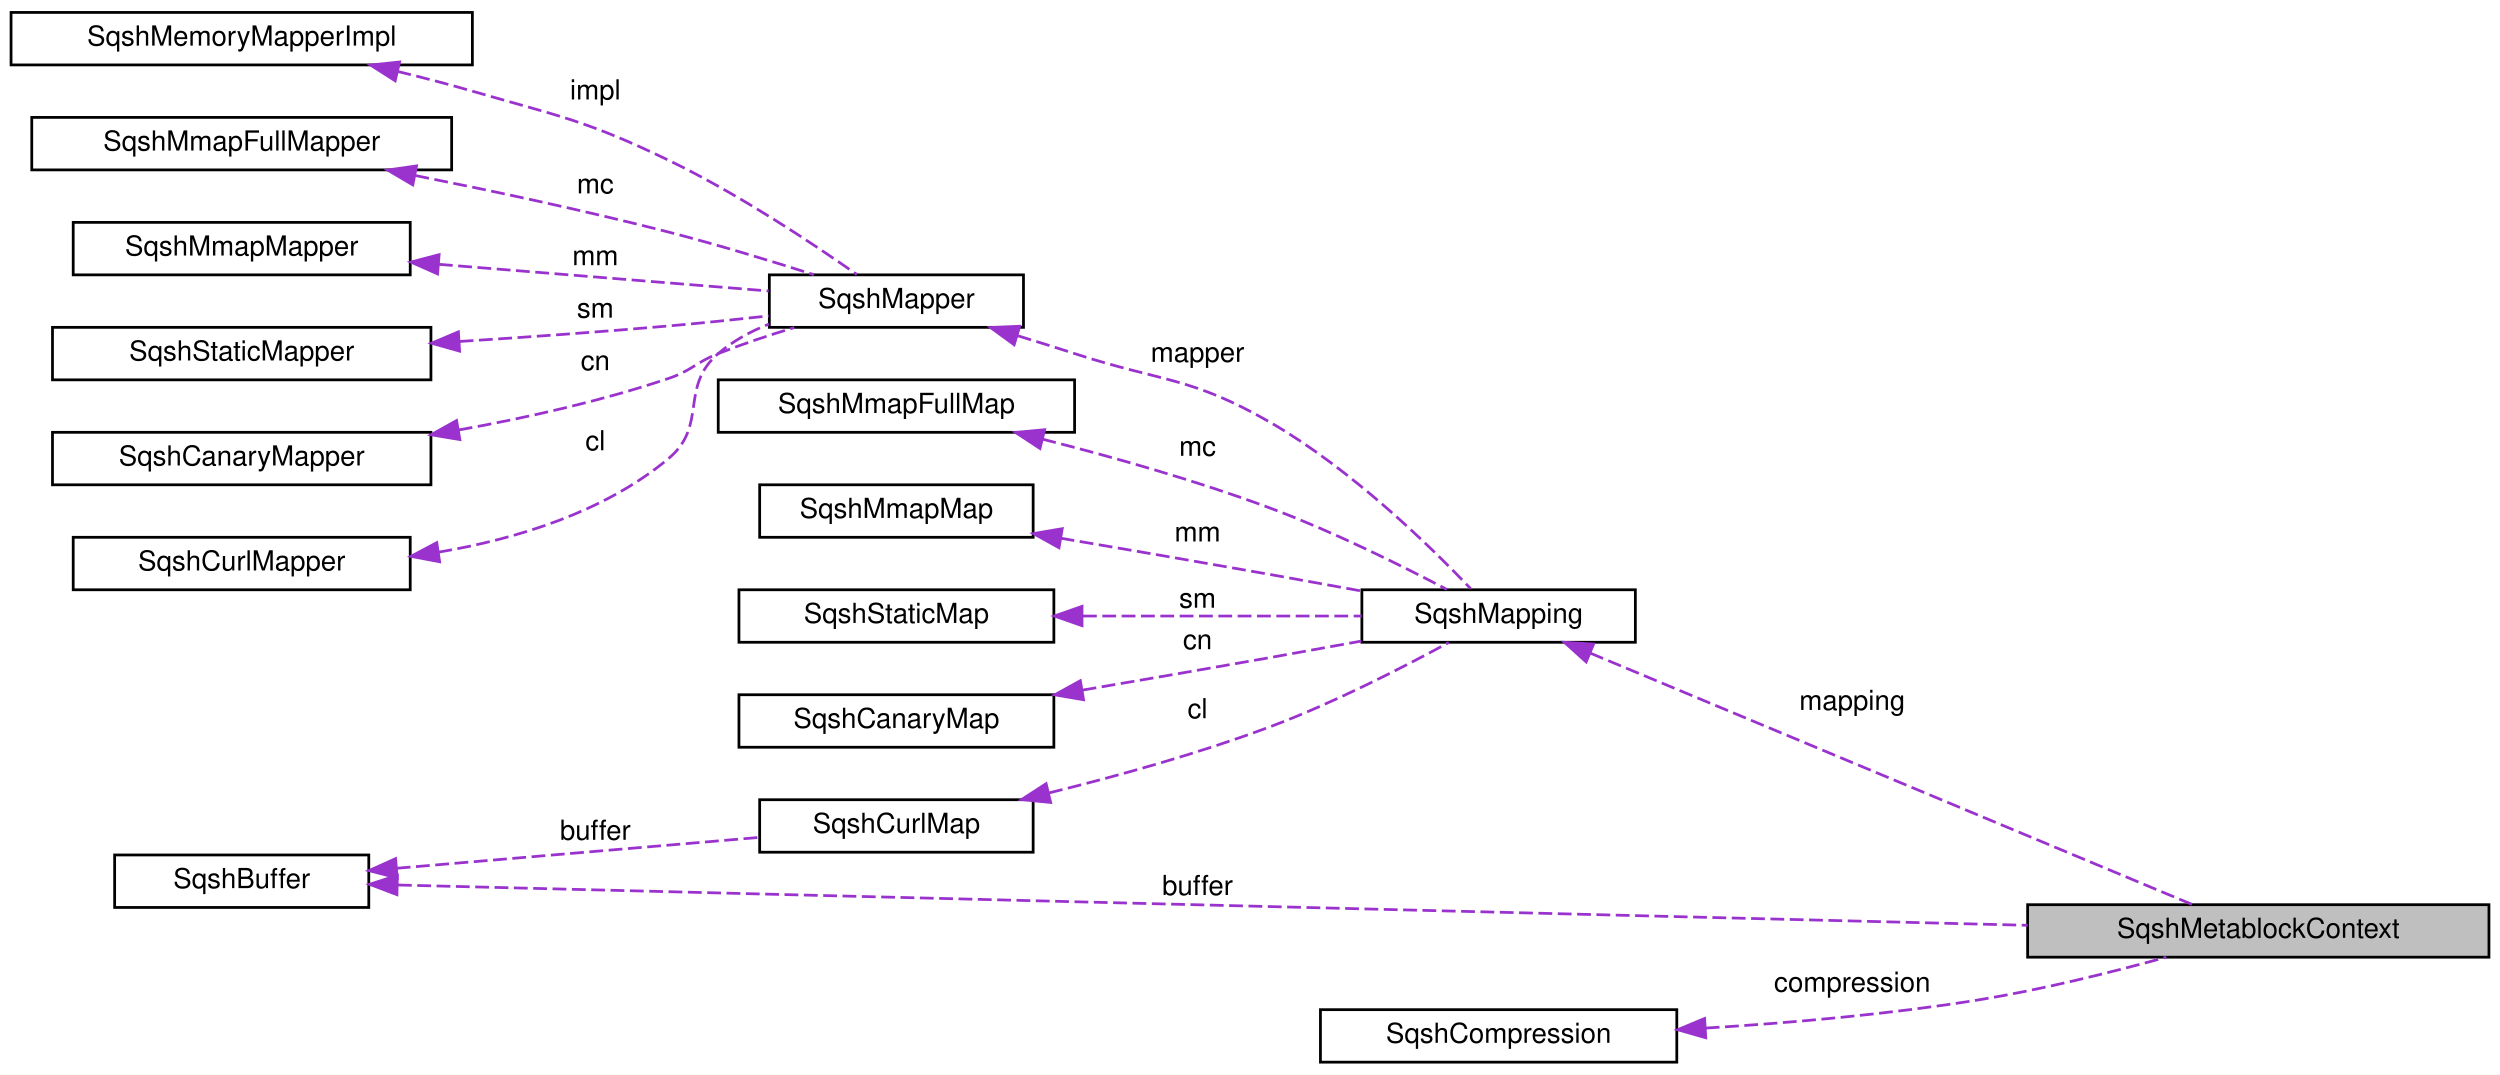
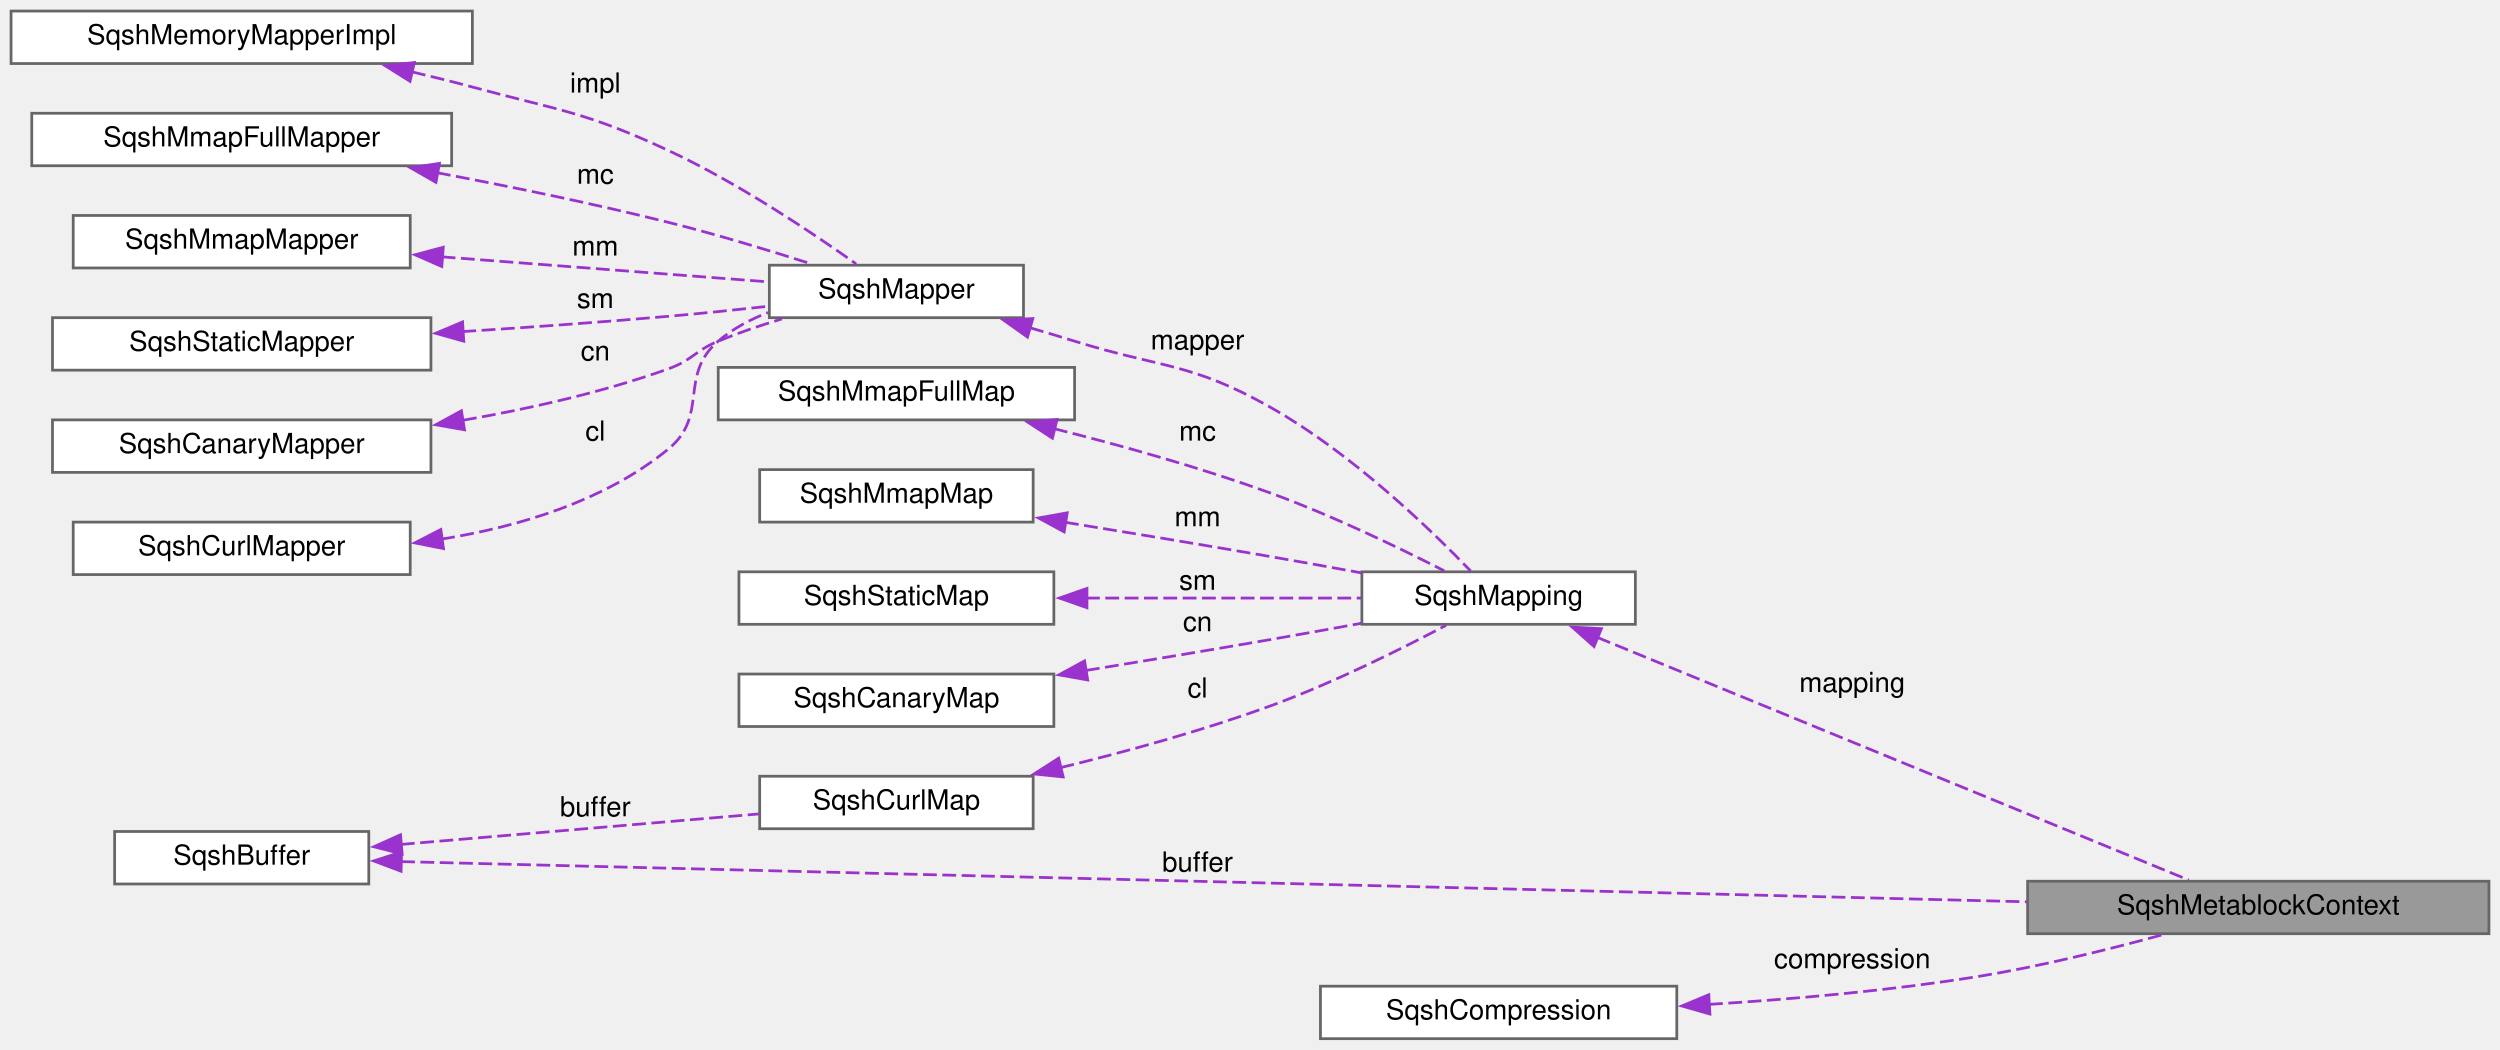
- <svg xmlns="http://www.w3.org/2000/svg" xmlns:xlink="http://www.w3.org/1999/xlink" width="905pt" height="389pt" viewBox="0.00 0.00 905.00 389.00">
-   <g id="graph0" class="graph" transform="scale(1 1) rotate(0) translate(4 385)">
-     <polygon fill="white" stroke="transparent" points="-4,4 -4,-385 901,-385 901,4 -4,4" />
+ <svg xmlns="http://www.w3.org/2000/svg" xmlns:xlink="http://www.w3.org/1999/xlink" width="905pt" height="380pt" viewBox="0.00 0.00 905.00 380.00">
+   <g id="graph0" class="graph" transform="scale(1 1) rotate(0) translate(4 376)">
    <g id="node1" class="node">
      <g id="a_node1">
        <a xlink:title="The SqshMetablockContext struct.">
-           <polygon fill="#bfbfbf" stroke="black" points="730,-38.5 730,-57.5 897,-57.5 897,-38.5 730,-38.5" />
-           <text text-anchor="middle" x="813.5" y="-45.5" font-family="Helvetica,sans-Serif" font-size="10.00">SqshMetablockContext</text>
+           <polygon fill="#999999" stroke="#666666" points="897,-57 730,-57 730,-38 897,-38 897,-57" />
+           <text text-anchor="middle" x="813.5" y="-45" font-family="Helvetica,sans-Serif" font-size="10.00">SqshMetablockContext</text>
        </a>
      </g>
    </g>
    <g id="node2" class="node">
      <g id="a_node2">
        <a xlink:href="structSqshMapping.html" target="_top" xlink:title=" ">
-           <polygon fill="white" stroke="black" points="489,-152.5 489,-171.5 588,-171.5 588,-152.5 489,-152.5" />
-           <text text-anchor="middle" x="538.5" y="-159.5" font-family="Helvetica,sans-Serif" font-size="10.00">SqshMapping</text>
+           <polygon fill="white" stroke="#666666" points="588,-169 489,-169 489,-150 588,-150 588,-169" />
+           <text text-anchor="middle" x="538.5" y="-157" font-family="Helvetica,sans-Serif" font-size="10.00">SqshMapping</text>
        </a>
      </g>
    </g>
    <g id="edge1" class="edge">
-       <path fill="none" stroke="#9a32cd" stroke-dasharray="5,2" d="M571.71,-148.55C627.55,-125.23 740.98,-77.87 789.57,-57.58" />
-       <polygon fill="#9a32cd" stroke="#9a32cd" points="570.19,-145.39 562.31,-152.48 572.88,-151.85 570.19,-145.39" />
-       <text text-anchor="middle" x="666.5" y="-128" font-family="Helvetica,sans-Serif" font-size="10.00"> mapping</text>
+       <path fill="none" stroke="#9a32cd" stroke-dasharray="5,2" d="M574.22,-145.26C630.39,-122.21 739.8,-77.32 788.33,-57.42" />
+       <polygon fill="#9a32cd" stroke="#9a32cd" points="573.05,-141.95 565.13,-148.99 575.71,-148.43 573.05,-141.95" />
+       <text text-anchor="middle" x="666.5" y="-125.5" font-family="Helvetica,sans-Serif" font-size="10.00"> mapping</text>
    </g>
    <g id="node3" class="node">
      <g id="a_node3">
        <a xlink:href="structSqshMapper.html" target="_top" xlink:title=" ">
-           <polygon fill="white" stroke="black" points="274.5,-266.5 274.5,-285.5 366.5,-285.5 366.5,-266.5 274.5,-266.5" />
-           <text text-anchor="middle" x="320.5" y="-273.5" font-family="Helvetica,sans-Serif" font-size="10.00">SqshMapper</text>
+           <polygon fill="white" stroke="#666666" points="366.5,-280 274.5,-280 274.5,-261 366.5,-261 366.5,-280" />
+           <text text-anchor="middle" x="320.5" y="-268" font-family="Helvetica,sans-Serif" font-size="10.00">SqshMapper</text>
        </a>
      </g>
    </g>
    <g id="edge2" class="edge">
-       <path fill="none" stroke="#9a32cd" stroke-dasharray="5,2" d="M364.46,-263.45C371.35,-261.35 378.38,-259.15 385,-257 416.81,-246.65 427.04,-248.74 456,-232 485.39,-215.01 514.18,-186.8 528.37,-171.91" />
-       <polygon fill="#9a32cd" stroke="#9a32cd" points="363.12,-260.2 354.55,-266.44 365.14,-266.9 363.12,-260.2" />
-       <text text-anchor="middle" x="429.5" y="-254" font-family="Helvetica,sans-Serif" font-size="10.00"> mapper</text>
+       <path fill="none" stroke="#9a32cd" stroke-dasharray="5,2" d="M368.91,-257.34C374.35,-255.75 379.8,-254.11 385,-252.5 416.81,-242.62 427,-244.88 456,-228.5 485.38,-211.9 514.18,-184.03 528.37,-169.3" />
+       <polygon fill="#9a32cd" stroke="#9a32cd" points="367.95,-253.97 359.31,-260.11 369.89,-260.7 367.95,-253.97" />
+       <text text-anchor="middle" x="429.5" y="-249.5" font-family="Helvetica,sans-Serif" font-size="10.00"> mapper</text>
    </g>
    <g id="node4" class="node">
      <g id="a_node4">
        <a xlink:href="structSqshMemoryMapperImpl.html" target="_top" xlink:title=" ">
-           <polygon fill="white" stroke="black" points="0,-361.5 0,-380.5 167,-380.5 167,-361.5 0,-361.5" />
-           <text text-anchor="middle" x="83.5" y="-368.5" font-family="Helvetica,sans-Serif" font-size="10.00">SqshMemoryMapperImpl</text>
+           <polygon fill="white" stroke="#666666" points="167,-372 0,-372 0,-353 167,-353 167,-372" />
+           <text text-anchor="middle" x="83.5" y="-360" font-family="Helvetica,sans-Serif" font-size="10.00">SqshMemoryMapperImpl</text>
        </a>
      </g>
    </g>
    <g id="edge3" class="edge">
-       <path fill="none" stroke="#9a32cd" stroke-dasharray="5,2" d="M139.89,-359.15C148.99,-356.94 158.29,-354.53 167,-352 199.13,-342.68 207.86,-341.52 238,-327 263.26,-314.83 290.47,-296.67 306.19,-285.62" />
-       <polygon fill="#9a32cd" stroke="#9a32cd" points="139.05,-355.75 130.12,-361.45 140.66,-362.56 139.05,-355.75" />
-       <text text-anchor="middle" x="211.5" y="-349" font-family="Helvetica,sans-Serif" font-size="10.00"> impl</text>
+       <path fill="none" stroke="#9a32cd" stroke-dasharray="5,2" d="M145.13,-349.99C152.52,-348.25 159.95,-346.41 167,-344.5 199.02,-335.84 207.94,-335.51 238,-321.5 263.26,-309.72 290.25,-291.61 305.96,-280.44" />
+       <polygon fill="#9a32cd" stroke="#9a32cd" points="144.43,-346.56 135.46,-352.2 145.99,-353.38 144.43,-346.56" />
+       <text text-anchor="middle" x="211.5" y="-342.5" font-family="Helvetica,sans-Serif" font-size="10.00"> impl</text>
    </g>
    <g id="node5" class="node">
      <g id="a_node5">
        <a xlink:href="structSqshMmapFullMapper.html" target="_top" xlink:title=" ">
-           <polygon fill="white" stroke="black" points="7.5,-323.5 7.5,-342.5 159.5,-342.5 159.5,-323.5 7.5,-323.5" />
-           <text text-anchor="middle" x="83.5" y="-330.5" font-family="Helvetica,sans-Serif" font-size="10.00">SqshMmapFullMapper</text>
+           <polygon fill="white" stroke="#666666" points="159.5,-335 7.5,-335 7.5,-316 159.5,-316 159.5,-335" />
+           <text text-anchor="middle" x="83.5" y="-323" font-family="Helvetica,sans-Serif" font-size="10.00">SqshMmapFullMapper</text>
        </a>
      </g>
    </g>
    <g id="edge4" class="edge">
-       <path fill="none" stroke="#9a32cd" stroke-dasharray="5,2" d="M146.38,-321.45C174.48,-315.86 208.06,-308.7 238,-301 255.63,-296.47 275.13,-290.52 290.64,-285.56" />
-       <polygon fill="#9a32cd" stroke="#9a32cd" points="145.43,-318.07 136.29,-323.44 146.78,-324.94 145.43,-318.07" />
-       <text text-anchor="middle" x="211.5" y="-315" font-family="Helvetica,sans-Serif" font-size="10.00"> mc</text>
+       <path fill="none" stroke="#9a32cd" stroke-dasharray="5,2" d="M154.18,-313.48C180.58,-308.51 210.8,-302.31 238,-295.5 255.37,-291.15 274.53,-285.33 289.9,-280.4" />
+       <polygon fill="#9a32cd" stroke="#9a32cd" points="153.81,-309.99 144.62,-315.25 155.09,-316.87 153.81,-309.99" />
+       <text text-anchor="middle" x="211.5" y="-309.5" font-family="Helvetica,sans-Serif" font-size="10.00"> mc</text>
    </g>
    <g id="node6" class="node">
      <g id="a_node6">
        <a xlink:href="structSqshMmapMapper.html" target="_top" xlink:title=" ">
-           <polygon fill="white" stroke="black" points="22.5,-285.5 22.5,-304.5 144.5,-304.5 144.5,-285.5 22.5,-285.5" />
-           <text text-anchor="middle" x="83.5" y="-292.5" font-family="Helvetica,sans-Serif" font-size="10.00">SqshMmapMapper</text>
+           <polygon fill="white" stroke="#666666" points="144.5,-298 22.5,-298 22.5,-279 144.5,-279 144.5,-298" />
+           <text text-anchor="middle" x="83.5" y="-286" font-family="Helvetica,sans-Serif" font-size="10.00">SqshMmapMapper</text>
        </a>
      </g>
    </g>
    <g id="edge5" class="edge">
-       <path fill="none" stroke="#9a32cd" stroke-dasharray="5,2" d="M154.88,-289.31C193.59,-286.18 240.47,-282.39 274.29,-279.66" />
-       <polygon fill="#9a32cd" stroke="#9a32cd" points="154.4,-285.84 144.71,-290.13 154.96,-292.81 154.4,-285.84" />
-       <text text-anchor="middle" x="211.5" y="-289" font-family="Helvetica,sans-Serif" font-size="10.00"> mm</text>
+       <path fill="none" stroke="#9a32cd" stroke-dasharray="5,2" d="M155.87,-283.03C194.38,-280.08 240.76,-276.53 274.29,-273.96" />
+       <polygon fill="#9a32cd" stroke="#9a32cd" points="155.93,-279.52 146.22,-283.77 156.46,-286.5 155.93,-279.52" />
+       <text text-anchor="middle" x="211.5" y="-283.5" font-family="Helvetica,sans-Serif" font-size="10.00"> mm</text>
    </g>
    <g id="node7" class="node">
      <g id="a_node7">
        <a xlink:href="structSqshStaticMapper.html" target="_top" xlink:title=" ">
-           <polygon fill="white" stroke="black" points="15,-247.5 15,-266.5 152,-266.5 152,-247.5 15,-247.5" />
-           <text text-anchor="middle" x="83.5" y="-254.5" font-family="Helvetica,sans-Serif" font-size="10.00">SqshStaticMapper</text>
+           <polygon fill="white" stroke="#666666" points="152,-261 15,-261 15,-242 152,-242 152,-261" />
+           <text text-anchor="middle" x="83.5" y="-249" font-family="Helvetica,sans-Serif" font-size="10.00">SqshStaticMapper</text>
        </a>
      </g>
    </g>
    <g id="edge6" class="edge">
-       <path fill="none" stroke="#9a32cd" stroke-dasharray="5,2" d="M162.39,-261.39C186.63,-262.94 213.44,-264.85 238,-267 249.77,-268.03 262.48,-269.34 274.27,-270.64" />
-       <polygon fill="#9a32cd" stroke="#9a32cd" points="162.38,-257.89 152.18,-260.75 161.94,-264.87 162.38,-257.89" />
-       <text text-anchor="middle" x="211.5" y="-270" font-family="Helvetica,sans-Serif" font-size="10.00"> sm</text>
+       <path fill="none" stroke="#9a32cd" stroke-dasharray="5,2" d="M163.37,-255.96C187.35,-257.5 213.77,-259.37 238,-261.5 249.77,-262.53 262.48,-263.84 274.27,-265.14" />
+       <polygon fill="#9a32cd" stroke="#9a32cd" points="163.89,-252.48 153.69,-255.35 163.45,-259.47 163.89,-252.48" />
+       <text text-anchor="middle" x="211.5" y="-264.5" font-family="Helvetica,sans-Serif" font-size="10.00"> sm</text>
    </g>
    <g id="node8" class="node">
      <g id="a_node8">
        <a xlink:href="structSqshCanaryMapper.html" target="_top" xlink:title=" ">
-           <polygon fill="white" stroke="black" points="15,-209.5 15,-228.5 152,-228.5 152,-209.5 15,-209.5" />
-           <text text-anchor="middle" x="83.5" y="-216.5" font-family="Helvetica,sans-Serif" font-size="10.00">SqshCanaryMapper</text>
+           <polygon fill="white" stroke="#666666" points="152,-224 15,-224 15,-205 152,-205 152,-224" />
+           <text text-anchor="middle" x="83.5" y="-212" font-family="Helvetica,sans-Serif" font-size="10.00">SqshCanaryMapper</text>
        </a>
      </g>
    </g>
    <g id="edge7" class="edge">
-       <path fill="none" stroke="#9a32cd" stroke-dasharray="5,2" d="M162.06,-229.35C186.71,-233.78 213.83,-239.85 238,-248 246.48,-250.86 247.68,-253.71 256,-257 264.77,-260.48 274.44,-263.67 283.53,-266.42" />
-       <polygon fill="#9a32cd" stroke="#9a32cd" points="162.47,-225.87 152.02,-227.61 161.28,-232.77 162.47,-225.87" />
-       <text text-anchor="middle" x="211.5" y="-251" font-family="Helvetica,sans-Serif" font-size="10.00"> cn</text>
+       <path fill="none" stroke="#9a32cd" stroke-dasharray="5,2" d="M163.59,-223.86C187.9,-228.07 214.44,-234.07 238,-242.5 246.62,-245.58 247.54,-249.01 256,-252.5 263.31,-255.52 271.29,-258.22 279.05,-260.55" />
+       <polygon fill="#9a32cd" stroke="#9a32cd" points="164.16,-220.41 153.73,-222.23 163.03,-227.31 164.16,-220.41" />
+       <text text-anchor="middle" x="211.5" y="-245.5" font-family="Helvetica,sans-Serif" font-size="10.00"> cn</text>
    </g>
    <g id="node9" class="node">
      <g id="a_node9">
        <a xlink:href="structSqshCurlMapper.html" target="_top" xlink:title=" ">
-           <polygon fill="white" stroke="black" points="22.5,-171.5 22.5,-190.5 144.5,-190.5 144.5,-171.5 22.5,-171.5" />
-           <text text-anchor="middle" x="83.5" y="-178.5" font-family="Helvetica,sans-Serif" font-size="10.00">SqshCurlMapper</text>
+           <polygon fill="white" stroke="#666666" points="144.5,-187 22.5,-187 22.5,-168 144.5,-168 144.5,-187" />
+           <text text-anchor="middle" x="83.5" y="-175" font-family="Helvetica,sans-Serif" font-size="10.00">SqshCurlMapper</text>
        </a>
      </g>
    </g>
    <g id="edge8" class="edge">
-       <path fill="none" stroke="#9a32cd" stroke-dasharray="5,2" d="M154.68,-185.11C183.19,-189.92 214.8,-199.66 238,-219 252.35,-230.97 241.82,-244.82 256,-257 261.33,-261.57 267.72,-265.05 274.37,-267.68" />
-       <polygon fill="#9a32cd" stroke="#9a32cd" points="155.15,-181.64 144.74,-183.6 154.11,-188.56 155.15,-181.64" />
-       <text text-anchor="middle" x="211.5" y="-222" font-family="Helvetica,sans-Serif" font-size="10.00"> cl</text>
+       <path fill="none" stroke="#9a32cd" stroke-dasharray="5,2" d="M155.71,-180.82C183.91,-185.32 215.01,-194.66 238,-213.5 252.76,-225.6 241.49,-240.1 256,-252.5 261.23,-256.97 267.49,-260.33 274.02,-262.86" />
+       <polygon fill="#9a32cd" stroke="#9a32cd" points="156.55,-177.4 146.16,-179.48 155.58,-184.33 156.55,-177.4" />
+       <text text-anchor="middle" x="211.5" y="-216.5" font-family="Helvetica,sans-Serif" font-size="10.00"> cl</text>
    </g>
    <g id="node10" class="node">
      <g id="a_node10">
        <a xlink:href="structSqshMmapFullMap.html" target="_top" xlink:title=" ">
-           <polygon fill="white" stroke="black" points="256,-228.5 256,-247.5 385,-247.5 385,-228.5 256,-228.5" />
-           <text text-anchor="middle" x="320.5" y="-235.5" font-family="Helvetica,sans-Serif" font-size="10.00">SqshMmapFullMap</text>
+           <polygon fill="white" stroke="#666666" points="385,-243 256,-243 256,-224 385,-224 385,-243" />
+           <text text-anchor="middle" x="320.5" y="-231" font-family="Helvetica,sans-Serif" font-size="10.00">SqshMmapFullMap</text>
        </a>
      </g>
    </g>
    <g id="edge9" class="edge">
-       <path fill="none" stroke="#9a32cd" stroke-dasharray="5,2" d="M373.37,-226.03C398.64,-219.62 429.26,-210.98 456,-201 478.63,-192.55 503.53,-180.15 519.77,-171.62" />
-       <polygon fill="#9a32cd" stroke="#9a32cd" points="372.47,-222.65 363.61,-228.46 374.16,-229.44 372.47,-222.65" />
-       <text text-anchor="middle" x="429.5" y="-220" font-family="Helvetica,sans-Serif" font-size="10.00"> mc</text>
+       <path fill="none" stroke="#9a32cd" stroke-dasharray="5,2" d="M377.52,-220.84C401.93,-214.72 430.69,-206.71 456,-197.5 478.15,-189.44 502.53,-177.67 518.8,-169.37" />
+       <polygon fill="#9a32cd" stroke="#9a32cd" points="376.98,-217.36 368.1,-223.15 378.65,-224.16 376.98,-217.36" />
+       <text text-anchor="middle" x="429.5" y="-216.5" font-family="Helvetica,sans-Serif" font-size="10.00"> mc</text>
    </g>
    <g id="node11" class="node">
      <g id="a_node11">
        <a xlink:href="structSqshMmapMap.html" target="_top" xlink:title=" ">
-           <polygon fill="white" stroke="black" points="271,-190.5 271,-209.5 370,-209.5 370,-190.5 271,-190.5" />
-           <text text-anchor="middle" x="320.5" y="-197.5" font-family="Helvetica,sans-Serif" font-size="10.00">SqshMmapMap</text>
+           <polygon fill="white" stroke="#666666" points="370,-206 271,-206 271,-187 370,-187 370,-206" />
+           <text text-anchor="middle" x="320.5" y="-194" font-family="Helvetica,sans-Serif" font-size="10.00">SqshMmapMap</text>
        </a>
      </g>
    </g>
    <g id="edge10" class="edge">
-       <path fill="none" stroke="#9a32cd" stroke-dasharray="5,2" d="M379.95,-190.17C403.58,-186.15 431.1,-181.42 456,-177 466.62,-175.11 478.02,-173.05 488.82,-171.06" />
-       <polygon fill="#9a32cd" stroke="#9a32cd" points="379.36,-186.72 370.08,-191.84 380.53,-193.62 379.36,-186.72" />
-       <text text-anchor="middle" x="429.5" y="-189" font-family="Helvetica,sans-Serif" font-size="10.00"> mm</text>
+       <path fill="none" stroke="#9a32cd" stroke-dasharray="5,2" d="M381.52,-186.94C404.8,-183.17 431.66,-178.73 456,-174.5 466.63,-172.65 478.03,-170.6 488.83,-168.62" />
+       <polygon fill="#9a32cd" stroke="#9a32cd" points="381.22,-183.45 371.91,-188.5 382.34,-190.36 381.22,-183.45" />
+       <text text-anchor="middle" x="429.5" y="-185.5" font-family="Helvetica,sans-Serif" font-size="10.00"> mm</text>
    </g>
    <g id="node12" class="node">
      <g id="a_node12">
        <a xlink:href="structSqshStaticMap.html" target="_top" xlink:title=" ">
-           <polygon fill="white" stroke="black" points="263.5,-152.5 263.5,-171.5 377.5,-171.5 377.5,-152.5 263.5,-152.5" />
-           <text text-anchor="middle" x="320.5" y="-159.5" font-family="Helvetica,sans-Serif" font-size="10.00">SqshStaticMap</text>
+           <polygon fill="white" stroke="#666666" points="377.5,-169 263.5,-169 263.5,-150 377.5,-150 377.5,-169" />
+           <text text-anchor="middle" x="320.5" y="-157" font-family="Helvetica,sans-Serif" font-size="10.00">SqshStaticMap</text>
        </a>
      </g>
    </g>
    <g id="edge11" class="edge">
-       <path fill="none" stroke="#9a32cd" stroke-dasharray="5,2" d="M388.04,-162C420.63,-162 459.15,-162 488.93,-162" />
-       <polygon fill="#9a32cd" stroke="#9a32cd" points="387.69,-158.5 377.69,-162 387.69,-165.5 387.69,-158.5" />
-       <text text-anchor="middle" x="429.5" y="-165" font-family="Helvetica,sans-Serif" font-size="10.00"> sm</text>
+       <path fill="none" stroke="#9a32cd" stroke-dasharray="5,2" d="M389.13,-159.5C421.4,-159.5 459.28,-159.5 488.69,-159.5" />
+       <polygon fill="#9a32cd" stroke="#9a32cd" points="389.48,-156 379.48,-159.5 389.48,-163 389.48,-156" />
+       <text text-anchor="middle" x="429.5" y="-162.5" font-family="Helvetica,sans-Serif" font-size="10.00"> sm</text>
    </g>
    <g id="node13" class="node">
      <g id="a_node13">
        <a xlink:href="structSqshCanaryMap.html" target="_top" xlink:title=" ">
-           <polygon fill="white" stroke="black" points="263.5,-114.5 263.5,-133.5 377.5,-133.5 377.5,-114.5 263.5,-114.5" />
-           <text text-anchor="middle" x="320.5" y="-121.5" font-family="Helvetica,sans-Serif" font-size="10.00">SqshCanaryMap</text>
+           <polygon fill="white" stroke="#666666" points="377.5,-132 263.5,-132 263.5,-113 377.5,-113 377.5,-132" />
+           <text text-anchor="middle" x="320.5" y="-120" font-family="Helvetica,sans-Serif" font-size="10.00">SqshCanaryMap</text>
        </a>
      </g>
    </g>
    <g id="edge12" class="edge">
-       <path fill="none" stroke="#9a32cd" stroke-dasharray="5,2" d="M387.91,-135.19C409.63,-138.89 433.85,-143.07 456,-147 466.62,-148.89 478.02,-150.95 488.82,-152.94" />
-       <polygon fill="#9a32cd" stroke="#9a32cd" points="388.25,-131.69 377.81,-133.47 387.08,-138.59 388.25,-131.69" />
-       <text text-anchor="middle" x="429.5" y="-150" font-family="Helvetica,sans-Serif" font-size="10.00"> cn</text>
+       <path fill="none" stroke="#9a32cd" stroke-dasharray="5,2" d="M389.11,-133.29C410.52,-136.78 434.26,-140.72 456,-144.5 466.63,-146.35 478.03,-148.4 488.83,-150.38" />
+       <polygon fill="#9a32cd" stroke="#9a32cd" points="389.75,-129.85 379.31,-131.7 388.62,-136.76 389.75,-129.85" />
+       <text text-anchor="middle" x="429.5" y="-147.5" font-family="Helvetica,sans-Serif" font-size="10.00"> cn</text>
    </g>
    <g id="node14" class="node">
      <g id="a_node14">
        <a xlink:href="structSqshCurlMap.html" target="_top" xlink:title=" ">
-           <polygon fill="white" stroke="black" points="271,-76.5 271,-95.5 370,-95.5 370,-76.5 271,-76.5" />
-           <text text-anchor="middle" x="320.5" y="-83.5" font-family="Helvetica,sans-Serif" font-size="10.00">SqshCurlMap</text>
+           <polygon fill="white" stroke="#666666" points="370,-95 271,-95 271,-76 370,-76 370,-95" />
+           <text text-anchor="middle" x="320.5" y="-83" font-family="Helvetica,sans-Serif" font-size="10.00">SqshCurlMap</text>
        </a>
      </g>
    </g>
    <g id="edge13" class="edge">
-       <path fill="none" stroke="#9a32cd" stroke-dasharray="5,2" d="M375.76,-97.97C400.57,-104.09 430.14,-112.3 456,-122 479.02,-130.64 504.25,-143.6 520.45,-152.41" />
-       <polygon fill="#9a32cd" stroke="#9a32cd" points="376.33,-94.5 365.79,-95.56 374.69,-101.31 376.33,-94.5" />
-       <text text-anchor="middle" x="429.5" y="-125" font-family="Helvetica,sans-Serif" font-size="10.00"> cl</text>
+       <path fill="none" stroke="#9a32cd" stroke-dasharray="5,2" d="M379.9,-98.11C403.81,-103.94 431.55,-111.56 456,-120.5 478.54,-128.74 503.25,-141.06 519.48,-149.64" />
+       <polygon fill="#9a32cd" stroke="#9a32cd" points="380.87,-94.75 370.33,-95.83 379.25,-101.55 380.87,-94.75" />
+       <text text-anchor="middle" x="429.5" y="-123.5" font-family="Helvetica,sans-Serif" font-size="10.00"> cl</text>
    </g>
    <g id="node15" class="node">
      <g id="a_node15">
        <a xlink:href="structSqshBuffer.html" target="_top" xlink:title="The SqshBuffer struct is a buffer for arbitrary data.">
-           <polygon fill="white" stroke="black" points="37.5,-56.5 37.5,-75.5 129.5,-75.5 129.5,-56.5 37.5,-56.5" />
-           <text text-anchor="middle" x="83.5" y="-63.5" font-family="Helvetica,sans-Serif" font-size="10.00">SqshBuffer</text>
+           <polygon fill="white" stroke="#666666" points="129.5,-75 37.5,-75 37.5,-56 129.5,-56 129.5,-75" />
+           <text text-anchor="middle" x="83.5" y="-63" font-family="Helvetica,sans-Serif" font-size="10.00">SqshBuffer</text>
        </a>
      </g>
    </g>
    <g id="edge15" class="edge">
-       <path fill="none" stroke="#9a32cd" stroke-dasharray="5,2" d="M140.04,-64.63C267.24,-61.48 580.2,-53.74 729.99,-50.04" />
-       <polygon fill="#9a32cd" stroke="#9a32cd" points="139.68,-61.13 129.76,-64.88 139.85,-68.13 139.68,-61.13" />
-       <text text-anchor="middle" x="429.5" y="-61" font-family="Helvetica,sans-Serif" font-size="10.00"> buffer</text>
+       <path fill="none" stroke="#9a32cd" stroke-dasharray="5,2" d="M141.19,-64.1C269.03,-60.94 580.23,-53.24 729.69,-49.55" />
+       <polygon fill="#9a32cd" stroke="#9a32cd" points="141.19,-60.6 131.28,-64.34 141.36,-67.6 141.19,-60.6" />
+       <text text-anchor="middle" x="429.5" y="-60.5" font-family="Helvetica,sans-Serif" font-size="10.00"> buffer</text>
    </g>
    <g id="edge14" class="edge">
-       <path fill="none" stroke="#9a32cd" stroke-dasharray="5,2" d="M139.61,-70.69C179.44,-74.08 232.75,-78.62 270.98,-81.87" />
-       <polygon fill="#9a32cd" stroke="#9a32cd" points="139.79,-67.19 129.53,-69.83 139.2,-74.17 139.79,-67.19" />
-       <text text-anchor="middle" x="211.5" y="-81" font-family="Helvetica,sans-Serif" font-size="10.00"> buffer</text>
+       <path fill="none" stroke="#9a32cd" stroke-dasharray="5,2" d="M141.13,-70.32C180.69,-73.69 232.96,-78.13 270.68,-81.35" />
+       <polygon fill="#9a32cd" stroke="#9a32cd" points="141.58,-66.85 131.32,-69.48 140.99,-73.82 141.58,-66.85" />
+       <text text-anchor="middle" x="211.5" y="-80.5" font-family="Helvetica,sans-Serif" font-size="10.00"> buffer</text>
    </g>
    <g id="node16" class="node">
      <g id="a_node16">
        <a xlink:href="structSqshCompression.html" target="_top" xlink:title=" ">
-           <polygon fill="white" stroke="black" points="474,-0.5 474,-19.5 603,-19.5 603,-0.5 474,-0.5" />
-           <text text-anchor="middle" x="538.5" y="-7.5" font-family="Helvetica,sans-Serif" font-size="10.00">SqshCompression</text>
+           <polygon fill="white" stroke="#666666" points="603,-19 474,-19 474,0 603,0 603,-19" />
+           <text text-anchor="middle" x="538.5" y="-7" font-family="Helvetica,sans-Serif" font-size="10.00">SqshCompression</text>
        </a>
      </g>
    </g>
    <g id="edge16" class="edge">
-       <path fill="none" stroke="#9a32cd" stroke-dasharray="5,2" d="M613.47,-12.83C644.1,-14.71 679.9,-17.84 712,-23 735.08,-26.71 760.63,-33.1 780.2,-38.49" />
-       <polygon fill="#9a32cd" stroke="#9a32cd" points="613.48,-9.33 603.29,-12.24 613.07,-16.31 613.48,-9.33" />
-       <text text-anchor="middle" x="666.5" y="-26" font-family="Helvetica,sans-Serif" font-size="10.00"> compression</text>
+       <path fill="none" stroke="#9a32cd" stroke-dasharray="5,2" d="M614.67,-12.41C645.03,-14.3 680.32,-17.4 712,-22.5 734.54,-26.13 759.45,-32.31 778.83,-37.62" />
+       <polygon fill="#9a32cd" stroke="#9a32cd" points="614.99,-8.92 604.8,-11.83 614.58,-15.91 614.99,-8.92" />
+       <text text-anchor="middle" x="666.5" y="-25.5" font-family="Helvetica,sans-Serif" font-size="10.00"> compression</text>
    </g>
  </g>
</svg>
